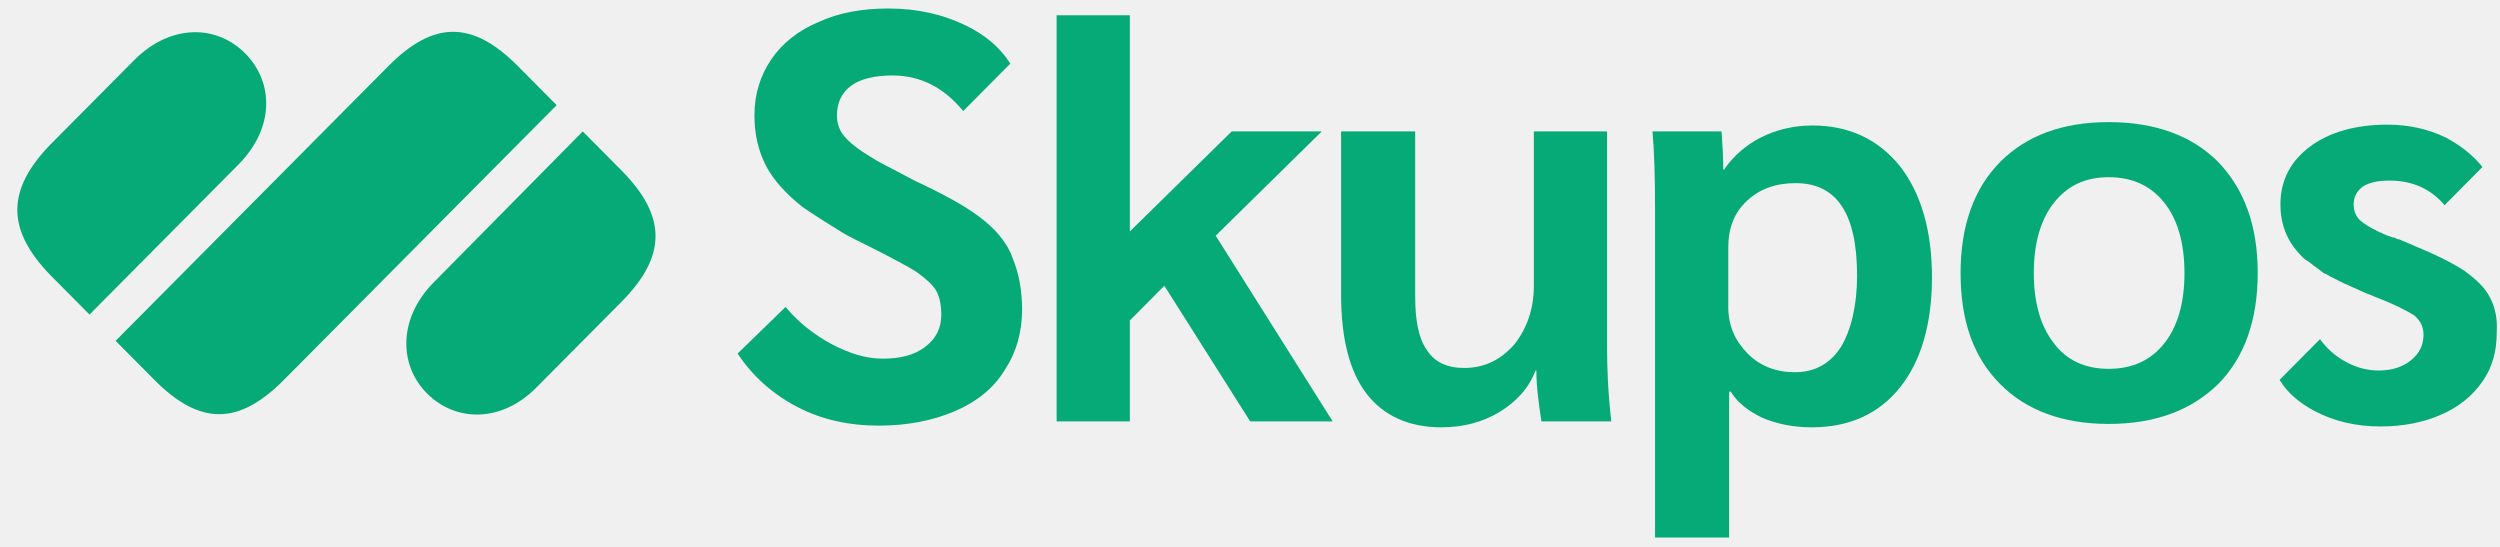
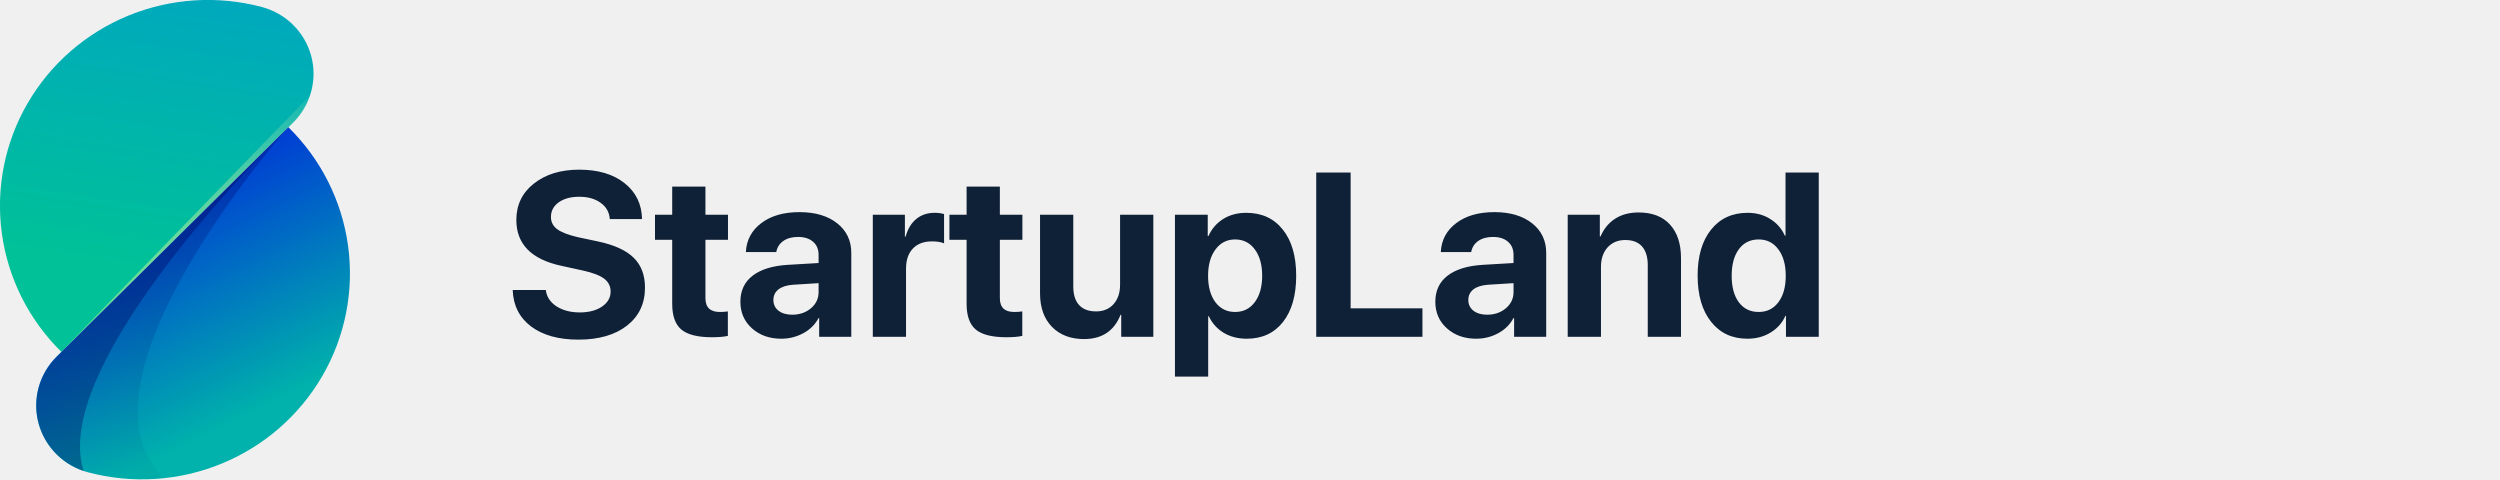
- <svg xmlns="http://www.w3.org/2000/svg" width="128" height="28" viewBox="0 0 128 28" fill="none">
-   <path d="M26.518 3.387C24.191 1.043 22.209 1.043 19.881 3.387L5.919 17.451L7.901 19.448C10.228 21.792 12.21 21.792 14.538 19.448L28.5 5.384L26.518 3.387Z" fill="#05AA76" />
-   <path d="M29.836 6.729L22.208 14.456C20.398 16.279 20.398 18.667 21.863 20.143C23.329 21.619 25.699 21.662 27.509 19.795L31.818 15.455C34.145 13.111 34.145 11.07 31.818 8.726L29.836 6.729Z" fill="#05AA76" />
-   <path d="M12.555 2.736C11.09 1.26 8.763 1.216 6.91 3.039L2.6 7.38C0.316 9.724 0.316 11.764 2.6 14.109L4.583 16.105L12.21 8.422C14.063 6.556 14.02 4.211 12.555 2.736Z" fill="#05AA76" />
-   <path d="M67.673 6.729H63.062L57.848 11.851V0.782H54.098V21.575H57.848V16.409L59.614 14.63L64.01 21.575H68.233L62.243 12.068L67.673 6.729Z" fill="#05AA76" />
-   <path d="M82.326 6.729H78.533V14.63C78.533 15.802 78.188 16.8 77.542 17.625C76.853 18.406 76.034 18.84 74.956 18.84C74.094 18.84 73.448 18.537 73.06 17.929C72.629 17.321 72.457 16.41 72.457 15.151V6.729H68.665V15.107C68.665 17.321 69.096 19.014 69.957 20.143C70.819 21.271 72.112 21.879 73.793 21.879C74.913 21.879 75.904 21.619 76.766 21.098C77.628 20.577 78.275 19.882 78.619 18.971H78.662C78.662 19.839 78.792 20.707 78.921 21.575H82.498C82.326 20.056 82.282 18.797 82.282 17.799V6.729H82.326Z" fill="#05AA76" />
-   <path d="M92.797 6.425C91.849 6.425 90.944 6.642 90.169 7.033C89.393 7.424 88.747 7.988 88.273 8.683H88.23C88.23 7.988 88.186 7.337 88.143 6.729H84.609C84.696 7.771 84.739 9.073 84.739 10.679V27.522H88.531V20.055H88.617C88.962 20.62 89.522 21.054 90.255 21.401C90.987 21.705 91.806 21.879 92.754 21.879C94.694 21.879 96.202 21.184 97.279 19.838C98.357 18.493 98.917 16.583 98.917 14.195C98.917 11.808 98.357 9.898 97.279 8.509C96.159 7.12 94.651 6.425 92.797 6.425ZM94.263 17.755C93.703 18.623 92.927 19.057 91.892 19.057C90.944 19.057 90.126 18.753 89.479 18.102C88.833 17.451 88.488 16.67 88.488 15.715V12.676C88.488 11.678 88.79 10.896 89.436 10.289C90.083 9.681 90.901 9.377 91.936 9.377C94.047 9.377 95.082 10.94 95.082 14.109C95.082 15.628 94.78 16.887 94.263 17.755Z" fill="#05AA76" />
-   <path d="M107.967 6.252C105.597 6.252 103.744 6.946 102.408 8.292C101.072 9.638 100.382 11.548 100.382 13.979C100.382 16.41 101.029 18.276 102.408 19.665C103.744 21.011 105.597 21.705 107.967 21.705C110.337 21.705 112.19 21.011 113.569 19.665C114.905 18.32 115.595 16.41 115.595 13.979C115.595 11.548 114.905 9.681 113.569 8.292C112.233 6.946 110.337 6.252 107.967 6.252ZM110.811 17.581C110.122 18.45 109.173 18.884 107.967 18.884C106.76 18.884 105.812 18.45 105.166 17.581C104.476 16.713 104.131 15.498 104.131 13.979C104.131 12.459 104.476 11.244 105.166 10.376C105.855 9.508 106.76 9.073 107.967 9.073C109.173 9.073 110.122 9.508 110.811 10.376C111.501 11.244 111.845 12.459 111.845 13.979C111.845 15.498 111.501 16.713 110.811 17.581Z" fill="#05AA76" />
-   <path d="M50.435 11.331C49.703 10.723 48.712 10.159 47.462 9.551C46.988 9.334 46.557 9.117 46.169 8.9C45.523 8.552 44.962 8.292 44.574 8.032C43.928 7.641 43.497 7.294 43.239 6.99C42.98 6.686 42.851 6.339 42.851 5.905C42.851 5.253 43.109 4.732 43.583 4.385C44.057 4.038 44.79 3.864 45.695 3.864C47.117 3.864 48.324 4.472 49.315 5.687L51.728 3.257C51.211 2.432 50.435 1.781 49.444 1.303C48.281 0.739 46.988 0.435 45.479 0.435C44.144 0.435 42.937 0.652 41.903 1.13C40.868 1.564 40.05 2.215 39.489 3.04C38.929 3.864 38.627 4.819 38.627 5.905C38.627 6.903 38.843 7.771 39.231 8.509C39.618 9.247 40.265 9.941 41.084 10.593C41.644 10.983 42.334 11.417 43.109 11.895C43.54 12.155 44.014 12.372 44.531 12.633C45.652 13.197 46.471 13.631 46.945 13.935C47.419 14.282 47.763 14.586 47.936 14.89C48.108 15.194 48.194 15.628 48.194 16.105C48.194 16.8 47.936 17.321 47.376 17.755C46.815 18.189 46.083 18.363 45.178 18.363C44.359 18.363 43.497 18.102 42.592 17.625C41.687 17.147 40.868 16.496 40.222 15.715L37.765 18.102C38.541 19.274 39.575 20.186 40.825 20.837C42.075 21.488 43.454 21.792 45.005 21.792C46.471 21.792 47.763 21.532 48.884 21.054C50.004 20.576 50.866 19.882 51.426 18.97C52.03 18.059 52.331 17.017 52.331 15.845C52.331 14.847 52.159 13.979 51.857 13.241C51.642 12.589 51.125 11.895 50.435 11.331Z" fill="#05AA76" />
-   <path d="M127.489 15.237C127.23 14.716 126.756 14.282 126.153 13.848C125.549 13.457 124.688 13.023 123.61 12.589C123.567 12.546 123.481 12.546 123.438 12.502C123.395 12.502 123.352 12.459 123.309 12.459C123.222 12.416 123.136 12.372 123.007 12.329C122.921 12.285 122.834 12.242 122.748 12.242C122.662 12.199 122.576 12.155 122.533 12.155C122.533 12.155 122.533 12.155 122.49 12.155C122.404 12.112 122.36 12.112 122.274 12.068H122.231C122.188 12.025 122.102 12.025 122.059 11.982C122.016 11.982 122.016 11.982 121.973 11.938C121.93 11.938 121.886 11.895 121.843 11.895C121.8 11.895 121.8 11.851 121.757 11.851C121.714 11.851 121.714 11.808 121.671 11.808C121.628 11.764 121.585 11.764 121.499 11.721C121.111 11.504 120.852 11.33 120.723 11.157C120.594 10.983 120.507 10.766 120.507 10.462C120.507 10.072 120.68 9.768 120.981 9.551C121.326 9.334 121.757 9.247 122.36 9.247C123.524 9.247 124.472 9.681 125.162 10.506L127.101 8.552C126.584 7.901 125.937 7.424 125.205 7.033C124.3 6.599 123.309 6.382 122.231 6.382C120.594 6.382 119.258 6.773 118.266 7.51C117.275 8.248 116.758 9.247 116.758 10.462C116.758 11.504 117.103 12.372 117.836 13.11C117.922 13.197 118.008 13.284 118.094 13.327C118.137 13.371 118.18 13.371 118.223 13.414C118.266 13.457 118.353 13.501 118.396 13.544C118.439 13.588 118.482 13.631 118.568 13.674C118.611 13.718 118.697 13.761 118.741 13.805C118.784 13.848 118.87 13.892 118.913 13.935C118.956 13.978 119.042 14.022 119.085 14.022C119.171 14.065 119.215 14.108 119.301 14.152C119.344 14.195 119.43 14.195 119.473 14.239C119.559 14.282 119.645 14.326 119.732 14.369C119.775 14.412 119.861 14.412 119.904 14.456C119.99 14.499 120.076 14.543 120.206 14.586C120.249 14.629 120.335 14.629 120.378 14.673C120.464 14.716 120.594 14.76 120.68 14.803C120.723 14.803 120.723 14.847 120.766 14.847C120.852 14.89 120.981 14.933 121.068 14.977C121.24 15.063 121.412 15.107 121.585 15.194C122.619 15.584 123.265 15.932 123.61 16.149C123.912 16.409 124.084 16.713 124.084 17.147C124.084 17.668 123.869 18.102 123.438 18.449C123.007 18.797 122.447 18.97 121.8 18.97C121.24 18.97 120.68 18.84 120.12 18.536C119.559 18.232 119.128 17.842 118.784 17.364L116.715 19.448C117.103 20.099 117.706 20.62 118.525 21.054C119.516 21.575 120.637 21.835 121.886 21.835C123.05 21.835 124.127 21.618 124.989 21.227C125.894 20.837 126.584 20.273 127.101 19.535C127.618 18.797 127.833 17.972 127.833 17.017C127.877 16.322 127.747 15.715 127.489 15.237Z" fill="#05AA76" />
+ <svg xmlns="http://www.w3.org/2000/svg" width="193" height="37" viewBox="0 0 193 37" fill="none">
+   <path d="M39.58 22.388H42.138C42.196 22.903 42.469 23.322 42.955 23.645C43.447 23.961 44.048 24.119 44.757 24.119C45.46 24.119 46.031 23.97 46.471 23.671C46.916 23.366 47.139 22.98 47.139 22.511C47.139 22.101 46.975 21.77 46.647 21.518C46.318 21.266 45.77 21.055 45.003 20.885L43.351 20.524C41.024 20.026 39.861 18.846 39.861 16.982C39.861 15.822 40.312 14.885 41.215 14.17C42.123 13.455 43.289 13.098 44.713 13.098C46.178 13.098 47.347 13.446 48.22 14.144C49.093 14.835 49.541 15.758 49.565 16.912H47.077C47.036 16.379 46.799 15.96 46.365 15.655C45.938 15.345 45.39 15.19 44.722 15.19C44.065 15.19 43.535 15.333 43.131 15.62C42.732 15.907 42.533 16.285 42.533 16.754C42.533 17.141 42.694 17.454 43.017 17.694C43.345 17.935 43.875 18.14 44.607 18.31L46.145 18.635C47.417 18.904 48.343 19.326 48.923 19.9C49.503 20.469 49.793 21.236 49.793 22.203C49.793 23.434 49.33 24.412 48.404 25.139C47.478 25.859 46.227 26.22 44.651 26.22C43.122 26.22 41.903 25.88 40.995 25.2C40.093 24.515 39.621 23.577 39.58 22.388ZM51.894 14.407H54.46V16.578H56.2V18.512H54.46V23.02C54.46 23.73 54.829 24.084 55.567 24.084C55.808 24.084 56.016 24.069 56.191 24.04V25.93C55.893 26 55.485 26.035 54.97 26.035C53.862 26.035 53.071 25.836 52.597 25.438C52.128 25.039 51.894 24.38 51.894 23.46V18.512H50.566V16.578H51.894V14.407ZM61.157 24.295C61.726 24.295 62.206 24.131 62.599 23.803C62.997 23.469 63.196 23.05 63.196 22.546V21.86L61.21 21.983C60.73 22.019 60.357 22.139 60.094 22.344C59.836 22.549 59.707 22.818 59.707 23.152C59.707 23.504 59.839 23.782 60.102 23.987C60.366 24.192 60.718 24.295 61.157 24.295ZM60.313 26.149C59.405 26.149 58.652 25.883 58.055 25.35C57.457 24.816 57.158 24.131 57.158 23.293C57.158 22.438 57.475 21.767 58.107 21.28C58.74 20.794 59.645 20.516 60.823 20.445L63.196 20.305V19.681C63.196 19.247 63.053 18.907 62.766 18.661C62.484 18.415 62.101 18.292 61.614 18.292C61.145 18.292 60.762 18.398 60.463 18.608C60.17 18.819 59.991 19.104 59.927 19.461H57.58C57.627 18.535 58.023 17.791 58.767 17.229C59.511 16.66 60.498 16.376 61.728 16.376C62.935 16.376 63.902 16.663 64.629 17.237C65.356 17.811 65.719 18.573 65.719 19.523V26H63.24V24.559H63.188C62.93 25.051 62.537 25.44 62.01 25.727C61.482 26.009 60.917 26.149 60.313 26.149ZM67.38 26V16.578H69.858V18.274H69.911C70.075 17.677 70.351 17.22 70.737 16.903C71.124 16.587 71.596 16.429 72.152 16.429C72.422 16.429 72.665 16.461 72.882 16.525V18.784C72.642 18.685 72.331 18.635 71.95 18.635C71.317 18.635 70.825 18.819 70.474 19.189C70.122 19.558 69.946 20.073 69.946 20.735V26H67.38ZM74.622 14.407H77.189V16.578H78.929V18.512H77.189V23.02C77.189 23.73 77.558 24.084 78.296 24.084C78.536 24.084 78.744 24.069 78.92 24.04V25.93C78.621 26 78.214 26.035 77.698 26.035C76.591 26.035 75.8 25.836 75.325 25.438C74.856 25.039 74.622 24.38 74.622 23.46V18.512H73.295V16.578H74.622V14.407ZM89.036 16.578V26H86.558V24.304H86.505C86.013 25.552 85.072 26.176 83.684 26.176C82.652 26.176 81.829 25.862 81.214 25.235C80.599 24.602 80.291 23.741 80.291 22.651V16.578H82.857V22.115C82.857 22.742 83.007 23.22 83.306 23.548C83.61 23.876 84.047 24.04 84.615 24.04C85.184 24.04 85.635 23.852 85.969 23.477C86.303 23.102 86.47 22.602 86.47 21.975V16.578H89.036ZM96.208 16.429C97.403 16.429 98.344 16.859 99.029 17.721C99.721 18.582 100.066 19.771 100.066 21.289C100.066 22.801 99.727 23.99 99.047 24.857C98.367 25.719 97.436 26.149 96.252 26.149C95.578 26.149 94.983 25.997 94.468 25.692C93.958 25.382 93.577 24.957 93.325 24.418H93.272V29.076H90.706V16.578H93.237V18.222H93.29C93.548 17.659 93.929 17.22 94.433 16.903C94.942 16.587 95.534 16.429 96.208 16.429ZM95.347 24.084C95.985 24.084 96.492 23.832 96.867 23.328C97.248 22.824 97.439 22.145 97.439 21.289C97.439 20.434 97.248 19.754 96.867 19.25C96.492 18.74 95.985 18.485 95.347 18.485C94.72 18.485 94.216 18.743 93.835 19.259C93.454 19.769 93.264 20.445 93.264 21.289C93.264 22.139 93.451 22.818 93.826 23.328C94.207 23.832 94.714 24.084 95.347 24.084ZM109.813 23.803V26H101.613V13.317H104.268V23.803H109.813ZM114.806 24.295C115.374 24.295 115.854 24.131 116.247 23.803C116.646 23.469 116.845 23.05 116.845 22.546V21.86L114.858 21.983C114.378 22.019 114.006 22.139 113.742 22.344C113.484 22.549 113.355 22.818 113.355 23.152C113.355 23.504 113.487 23.782 113.751 23.987C114.015 24.192 114.366 24.295 114.806 24.295ZM113.962 26.149C113.054 26.149 112.301 25.883 111.703 25.35C111.105 24.816 110.807 24.131 110.807 23.293C110.807 22.438 111.123 21.767 111.756 21.28C112.389 20.794 113.294 20.516 114.472 20.445L116.845 20.305V19.681C116.845 19.247 116.701 18.907 116.414 18.661C116.133 18.415 115.749 18.292 115.263 18.292C114.794 18.292 114.41 18.398 114.111 18.608C113.818 18.819 113.64 19.104 113.575 19.461H111.229C111.275 18.535 111.671 17.791 112.415 17.229C113.159 16.66 114.146 16.376 115.377 16.376C116.584 16.376 117.551 16.663 118.277 17.237C119.004 17.811 119.367 18.573 119.367 19.523V26H116.889V24.559H116.836C116.578 25.051 116.186 25.44 115.658 25.727C115.131 26.009 114.565 26.149 113.962 26.149ZM121.028 26V16.578H123.507V18.257H123.56C123.817 17.659 124.192 17.202 124.685 16.886C125.183 16.564 125.789 16.402 126.504 16.402C127.547 16.402 128.353 16.713 128.921 17.334C129.489 17.955 129.773 18.819 129.773 19.927V26H127.207V20.463C127.207 19.842 127.061 19.364 126.768 19.03C126.475 18.696 126.044 18.529 125.476 18.529C124.907 18.529 124.45 18.72 124.104 19.101C123.765 19.481 123.595 19.98 123.595 20.595V26H121.028ZM134.897 26.149C133.72 26.149 132.785 25.713 132.094 24.84C131.402 23.967 131.057 22.777 131.057 21.271C131.057 19.777 131.402 18.597 132.094 17.73C132.791 16.862 133.731 16.429 134.915 16.429C135.583 16.429 136.169 16.59 136.673 16.912C137.183 17.234 137.555 17.662 137.789 18.195H137.842V13.317H140.408V26H137.877V24.383H137.833C137.599 24.916 137.221 25.344 136.699 25.666C136.178 25.988 135.577 26.149 134.897 26.149ZM135.768 18.485C135.123 18.485 134.613 18.737 134.238 19.241C133.869 19.745 133.685 20.428 133.685 21.289C133.685 22.156 133.869 22.839 134.238 23.337C134.613 23.835 135.123 24.084 135.768 24.084C136.406 24.084 136.913 23.835 137.288 23.337C137.669 22.833 137.859 22.15 137.859 21.289C137.859 20.434 137.669 19.754 137.288 19.25C136.913 18.74 136.406 18.485 135.768 18.485Z" fill="#0F2137" />
+   <g clip-path="url(#clip0)">
+     <path d="M20.211 0.539C16.792 -0.368 13.166 -0.132 9.897 1.211C6.628 2.554 3.899 4.929 2.134 7.967C0.37 11.004 -0.331 14.534 0.141 18.006C0.612 21.479 2.23 24.7 4.742 27.168L22.629 9.466C23.297 8.803 23.778 7.978 24.023 7.073C24.267 6.169 24.267 5.216 24.022 4.312C23.777 3.407 23.296 2.582 22.627 1.92C21.958 1.258 21.125 0.782 20.211 0.539Z" fill="url(#paint0_linear)" />
+     <path d="M6.789 36.46C10.21 37.371 13.839 37.136 17.111 35.792C20.383 34.449 23.114 32.072 24.88 29.032C26.645 25.992 27.346 22.46 26.872 18.985C26.398 15.51 24.777 12.287 22.26 9.819L4.374 27.534C3.705 28.196 3.224 29.021 2.979 29.925C2.735 30.83 2.734 31.782 2.979 32.687C3.224 33.591 3.705 34.416 4.373 35.078C5.042 35.741 5.875 36.217 6.789 36.46Z" fill="url(#paint1_linear)" />
+     <path style="mix-blend-mode:multiply" d="M22.26 9.819L4.374 27.534C3.705 28.196 3.224 29.021 2.979 29.925C2.735 30.83 2.734 31.782 2.979 32.687C3.224 33.591 3.705 34.416 4.373 35.078C5.042 35.741 5.875 36.217 6.789 36.46C8.701 36.965 10.692 37.117 12.66 36.908C4.817 29.439 22.26 9.819 22.26 9.819Z" fill="url(#paint2_linear)" />
+     <g style="mix-blend-mode:multiply">
+       <path style="mix-blend-mode:multiply" d="M6.46 36.362C3.921 28.58 19.17 12.909 21.86 10.227L4.374 27.534C3.726 28.175 3.253 28.971 3.002 29.843C2.751 30.716 2.728 31.638 2.937 32.522C3.146 33.406 3.579 34.222 4.196 34.894C4.812 35.566 5.591 36.071 6.46 36.362Z" fill="url(#paint3_linear)" />
+       <path style="mix-blend-mode:multiply" d="M22.201 9.89C22.22 9.869 22.24 9.85 22.26 9.832L22.201 9.89Z" fill="url(#paint4_linear)" />
+     </g>
+     <path style="mix-blend-mode:screen" d="M23.94 7.364L4.721 27.156L22.629 9.466C23.227 8.878 23.677 8.158 23.94 7.364Z" fill="url(#paint5_radial)" />
+   </g>
+   <defs>
+     <linearGradient id="paint0_linear" x1="16.41" y1="-16.693" x2="10.588" y2="20.665" gradientUnits="userSpaceOnUse">
+       <stop stop-color="#0096D9" />
+       <stop offset="1" stop-color="#00C198" />
+     </linearGradient>
+     <linearGradient id="paint1_linear" x1="9.135" y1="13.618" x2="18.505" y2="32.425" gradientUnits="userSpaceOnUse">
+       <stop stop-color="#002DD9" />
+       <stop offset="1" stop-color="#00B2AB" />
+     </linearGradient>
+     <linearGradient id="paint2_linear" x1="23.807" y1="-3.424" x2="6.083" y2="38.171" gradientUnits="userSpaceOnUse">
+       <stop stop-color="#3482C0" />
+       <stop offset="0.45" stop-color="#96BEDE" />
+       <stop offset="0.83" stop-color="#E1EDF6" />
+       <stop offset="1" stop-color="white" />
+     </linearGradient>
+     <linearGradient id="paint3_linear" x1="1361.37" y1="132.275" x2="-132.261" y2="2238.51" gradientUnits="userSpaceOnUse">
+       <stop stop-color="#3482C0" />
+       <stop offset="0.45" stop-color="#96BEDE" />
+       <stop offset="0.83" stop-color="#E1EDF6" />
+       <stop offset="1" stop-color="white" />
+     </linearGradient>
+     <linearGradient id="paint4_linear" x1="25.673" y1="3.268" x2="10.595" y2="32.712" gradientUnits="userSpaceOnUse">
+       <stop stop-color="#569FA1" />
+       <stop offset="0.36" stop-color="#97C4C5" />
+       <stop offset="0.8" stop-color="#E2EEEF" />
+       <stop offset="1" stop-color="white" />
+     </linearGradient>
+     <radialGradient id="paint5_radial" cx="0" cy="0" r="1" gradientUnits="userSpaceOnUse" gradientTransform="translate(21.5938 32.382) scale(27.8184 27.5367)">
+       <stop stop-color="#FFFF00" />
+       <stop offset="1" />
+     </radialGradient>
+     <clipPath id="clip0">
+       <rect width="27" height="37" fill="white" />
+     </clipPath>
+   </defs>
</svg>
